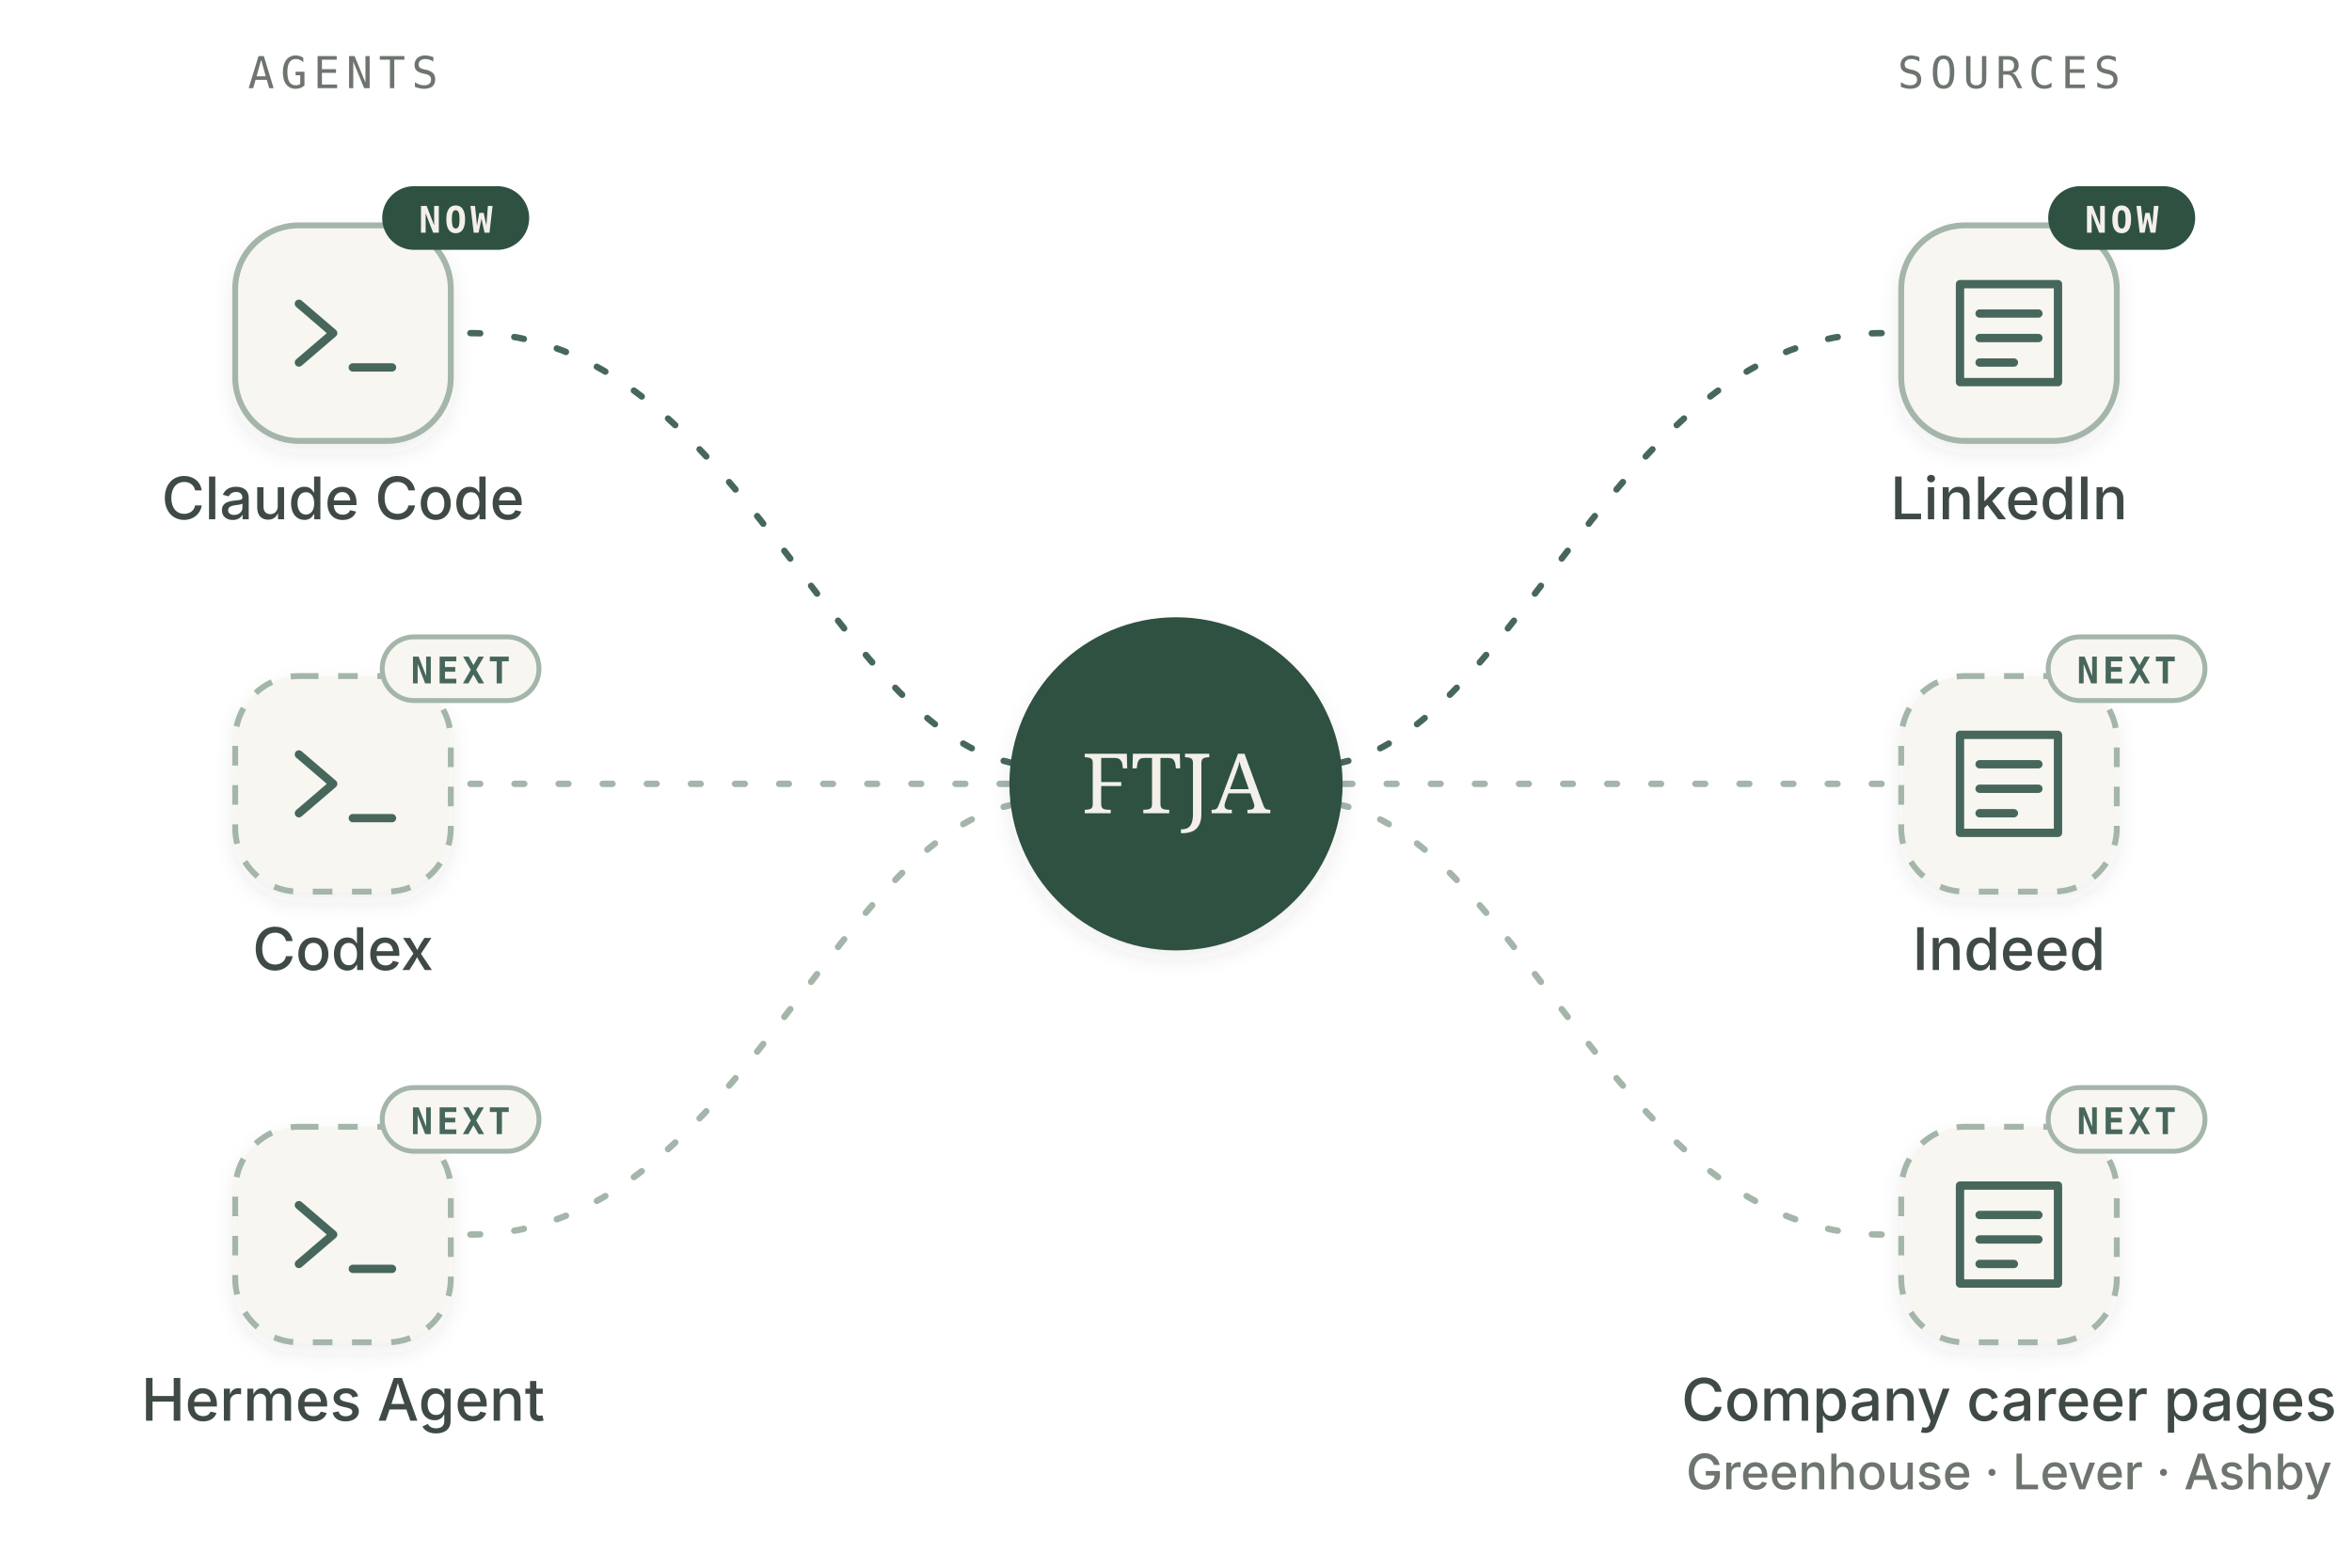
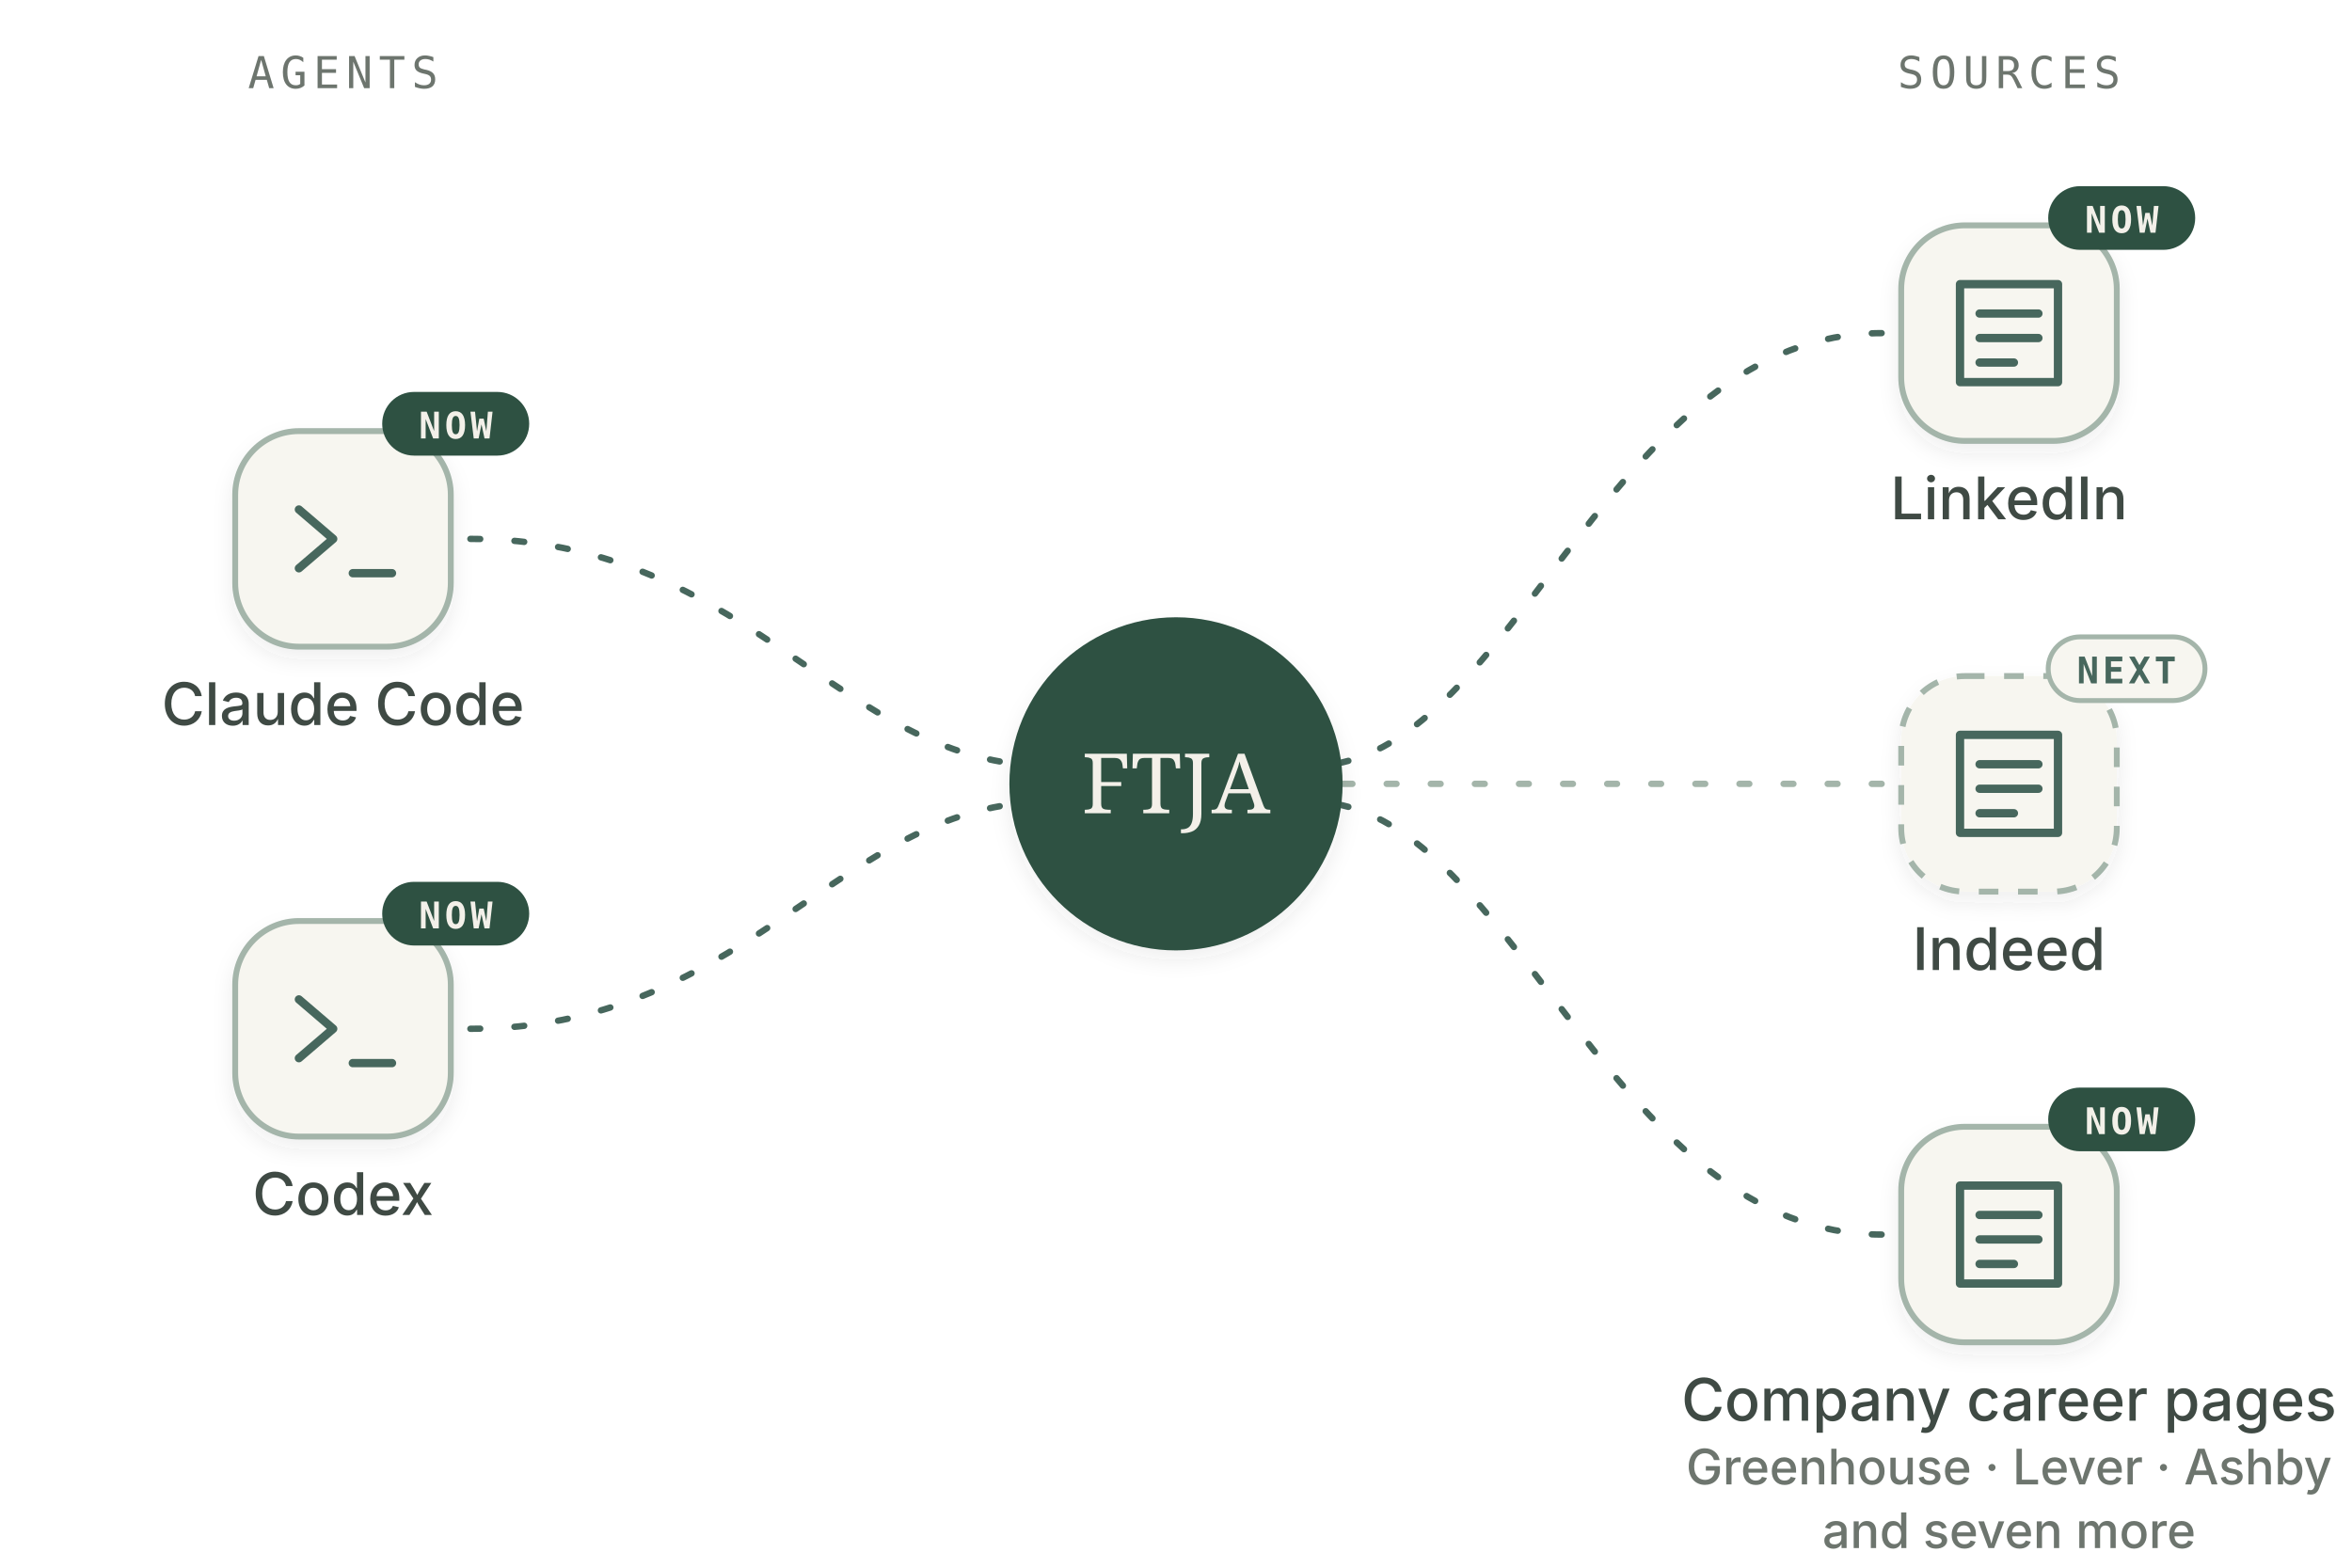
<svg xmlns="http://www.w3.org/2000/svg" width="960" height="640" viewBox="0 0 480 320" role="img" aria-labelledby="ms-title ms-desc">
  <style>
    .ink{fill:none;stroke:#47675d;stroke-width:1.7;stroke-linecap:round;stroke-linejoin:round}
    .soft{fill:#f7f6f0;stroke:#a4b5aa;stroke-width:1.2}
    .next{fill:#f7f6f0;stroke:#a4b5aa;stroke-width:1.2;stroke-dasharray:4 4}
    .hub{fill:#2e5142}
    .route{fill:none;stroke:#47675d;stroke-width:1.3;stroke-dasharray:2 7;stroke-linecap:round;animation:route 4.2s linear infinite}
    .route.later{stroke:#a4b5aa}
    .lbl{fill:#3f4a44;font:500 12px ui-sans-serif,system-ui,-apple-system,BlinkMacSystemFont,"Segoe UI",sans-serif;text-anchor:middle}
    .sub{fill:#6d756e;font:500 10px ui-sans-serif,system-ui,-apple-system,BlinkMacSystemFont,"Segoe UI",sans-serif;text-anchor:middle}
    .head{fill:#6d756e;font:500 9px ui-monospace,"IBM Plex Mono",Menlo,monospace;letter-spacing:.14em;text-anchor:middle}
    .tagnow{fill:#2e5142}.tagnext{fill:#f7f6f0;stroke:#a4b5aa;stroke-width:1}
    .tagt{font:600 7.5px ui-monospace,"IBM Plex Mono",Menlo,monospace;letter-spacing:.1em;text-anchor:middle}
    .hubt{fill:#f3f0e9;font:400 17px "Instrument Serif",Georgia,serif;text-anchor:middle}
    @keyframes route{to{stroke-dashoffset:-36}}
    @media(prefers-reduced-motion:reduce){.route{animation:none}}
  </style>
  <defs>
    <filter id="ms-shadow" x="-20%" y="-20%" width="140%" height="140%">
      <feDropShadow dx="0" dy="2" stdDeviation="2" flood-color="#34463f" flood-opacity=".08" />
    </filter>
  </defs>
  <text class="head" x="70" y="18">AGENTS</text>
  <text class="head" x="410" y="18">SOURCES</text>
-   <path class="route" d="M96 68C150 68 170 150 208 156" />
-   <path class="route later" d="M96 160H206" />
-   <path class="route later" d="M96 252C150 252 170 170 208 164" />
+   <path class="route" d="M96 110C150 110 170 152 208 156" />
+   <path class="route" d="M96 210C150 210 170 168 208 164" />
  <path class="route" d="M384 68C330 68 310 150 272 156" />
  <path class="route later" d="M384 160H274" />
-   <path class="route later" d="M384 252C330 252 310 170 272 164" />
+   <path class="route" d="M384 252C330 252 310 170 272 164" />
  <g filter="url(#ms-shadow)">
-     <rect class="soft" x="48" y="46" width="44" height="44" rx="13" />
-     <rect class="next" x="48" y="138" width="44" height="44" rx="13" />
-     <rect class="next" x="48" y="230" width="44" height="44" rx="13" />
+     <rect class="soft" x="48" y="88" width="44" height="44" rx="13" />
+     <rect class="soft" x="48" y="188" width="44" height="44" rx="13" />
    <rect class="soft" x="388" y="46" width="44" height="44" rx="13" />
    <rect class="next" x="388" y="138" width="44" height="44" rx="13" />
-     <rect class="next" x="388" y="230" width="44" height="44" rx="13" />
+     <rect class="soft" x="388" y="230" width="44" height="44" rx="13" />
    <circle class="hub" cx="240" cy="160" r="34" />
  </g>
  <text class="hubt" x="240" y="166">FTJA</text>
  <g class="ink">
-     <path d="M61 62l7 6-7 6M72 75h8" />
-     <path d="M61 154l7 6-7 6M72 167h8" />
-     <path d="M61 246l7 6-7 6M72 259h8" />
+     <path d="M61 104l7 6-7 6M72 117h8" />
+     <path d="M61 204l7 6-7 6M72 217h8" />
  </g>
  <g class="ink">
    <path d="M400 58h20v20h-20zM404 64h12M404 69h12M404 74h7" />
    <path d="M400 150h20v20h-20zM404 156h12M404 161h12M404 166h7" />
    <path d="M400 242h20v20h-20zM404 248h12M404 253h12M404 258h7" />
  </g>
-   <text class="lbl" x="70" y="106">Claude Code</text>
-   <text class="lbl" x="70" y="198">Codex</text>
-   <text class="lbl" x="70" y="290">Hermes Agent</text>
+   <text class="lbl" x="70" y="148">Claude Code</text>
+   <text class="lbl" x="70" y="248">Codex</text>
  <text class="lbl" x="410" y="106">LinkedIn</text>
  <text class="lbl" x="410" y="198">Indeed</text>
  <text class="lbl" x="410" y="290">Company career pages</text>
-   <text class="sub" x="410" y="304">Greenhouse · Lever · Ashby</text>
+   <text class="sub" x="410" y="303">Greenhouse · Lever · Ashby</text>
+   <text class="sub" x="410" y="316">and seven more</text>
  <g>
-     <rect class="tagnow" x="78" y="38" width="30" height="13" rx="6.5" />
-     <text class="tagt" x="93" y="47.5" fill="#f3f0e9">NOW</text>
-     <rect class="tagnext" x="78" y="130" width="32" height="13" rx="6.5" />
-     <text class="tagt" x="94" y="139.5" fill="#47675d">NEXT</text>
-     <rect class="tagnext" x="78" y="222" width="32" height="13" rx="6.5" />
-     <text class="tagt" x="94" y="231.5" fill="#47675d">NEXT</text>
+     <rect class="tagnow" x="78" y="80" width="30" height="13" rx="6.5" />
+     <text class="tagt" x="93" y="89.5" fill="#f3f0e9">NOW</text>
+     <rect class="tagnow" x="78" y="180" width="30" height="13" rx="6.5" />
+     <text class="tagt" x="93" y="189.5" fill="#f3f0e9">NOW</text>
    <rect class="tagnow" x="418" y="38" width="30" height="13" rx="6.5" />
    <text class="tagt" x="433" y="47.5" fill="#f3f0e9">NOW</text>
    <rect class="tagnext" x="418" y="130" width="32" height="13" rx="6.5" />
    <text class="tagt" x="434" y="139.5" fill="#47675d">NEXT</text>
-     <rect class="tagnext" x="418" y="222" width="32" height="13" rx="6.5" />
-     <text class="tagt" x="434" y="231.5" fill="#47675d">NEXT</text>
+     <rect class="tagnow" x="418" y="222" width="30" height="13" rx="6.5" />
+     <text class="tagt" x="433" y="231.5" fill="#f3f0e9">NOW</text>
  </g>
</svg>
